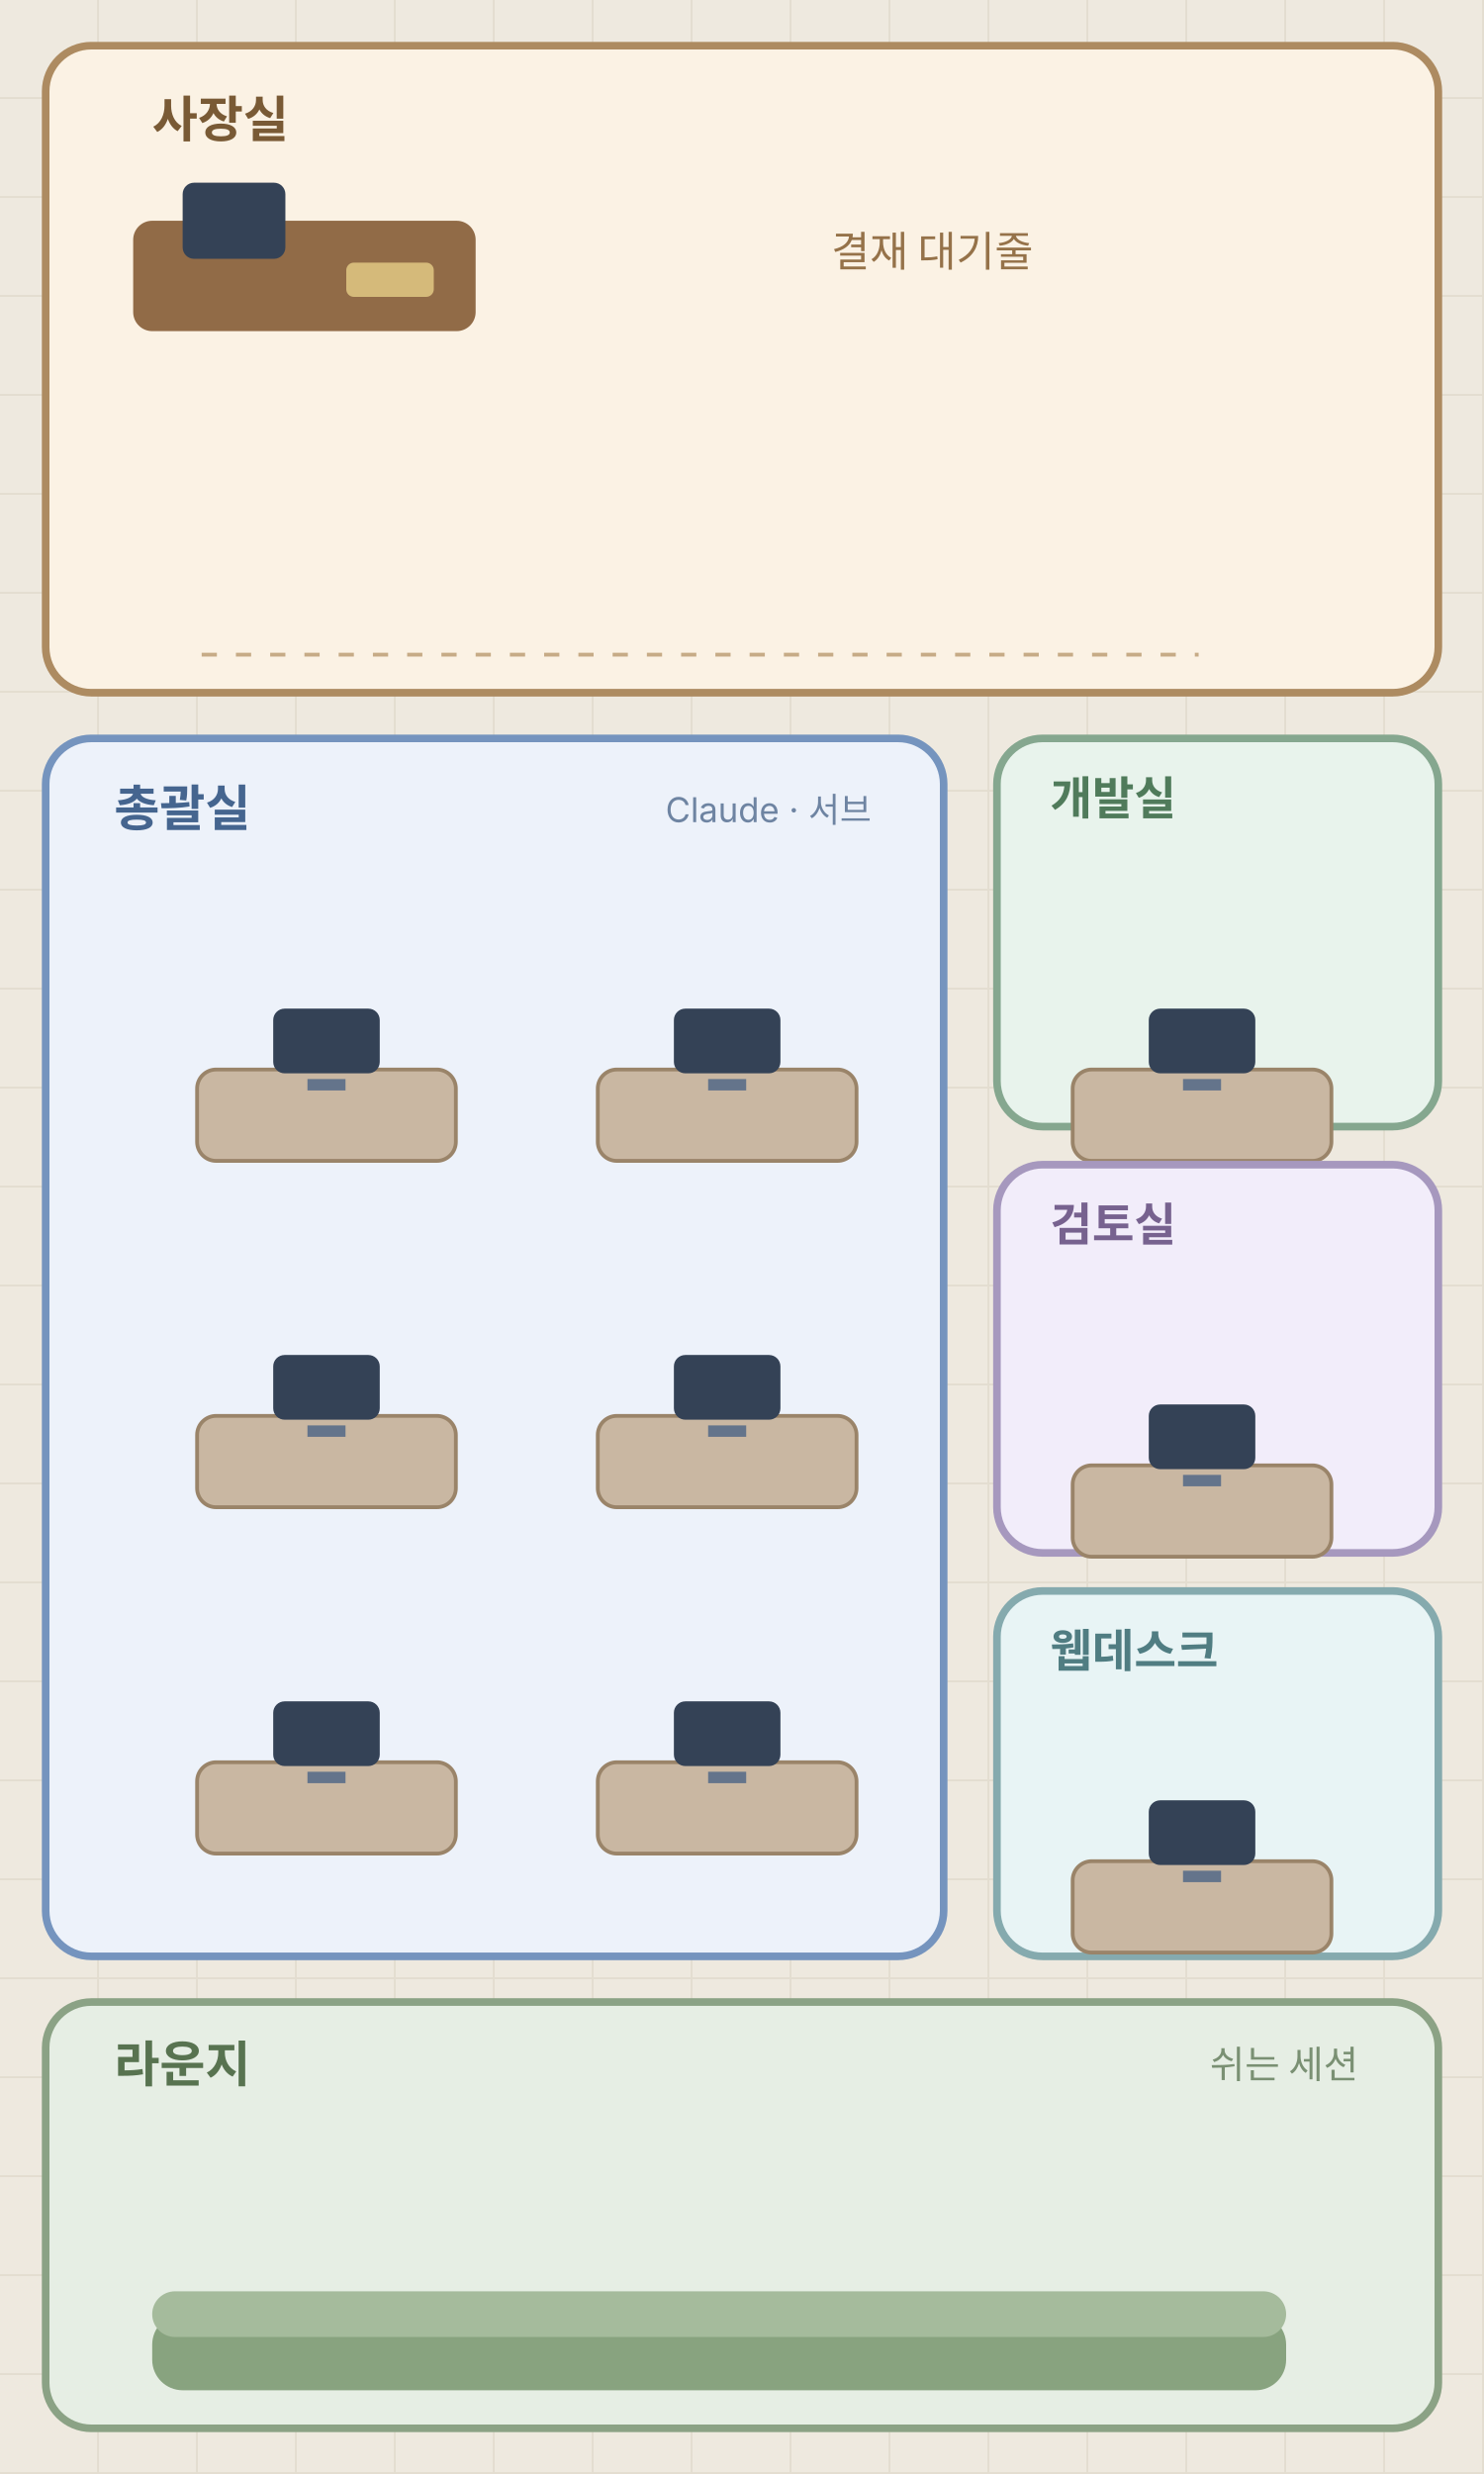
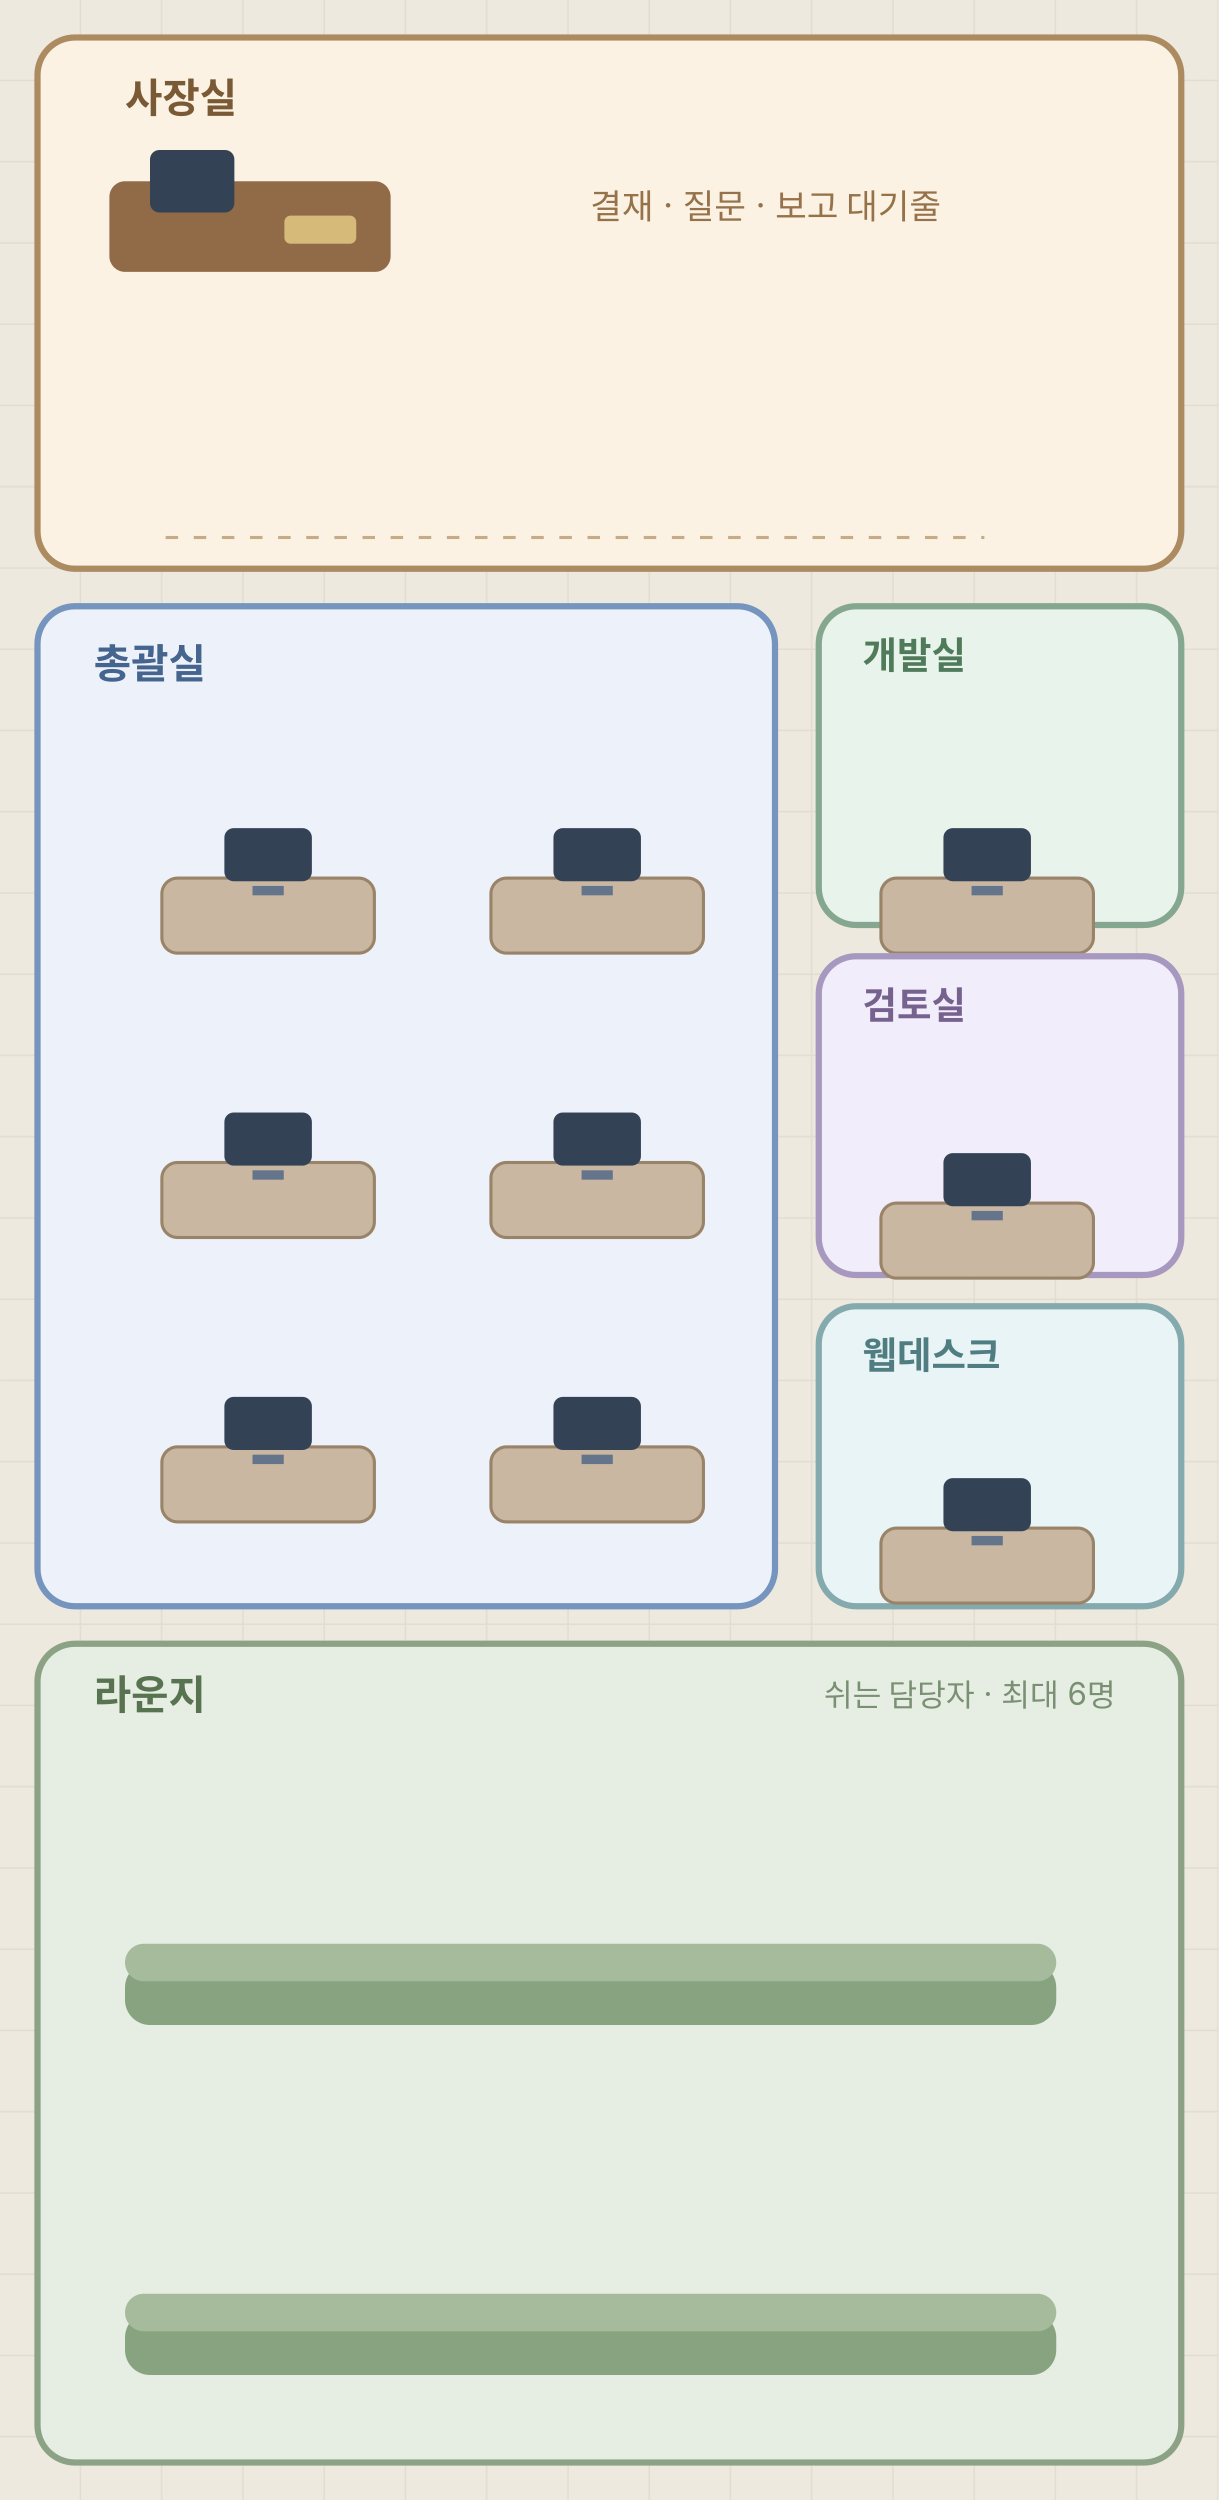
- <svg xmlns="http://www.w3.org/2000/svg" viewBox="0 0 390 650" width="390" height="650" font-family="-apple-system, 'Malgun Gothic', 'Noto Sans KR', sans-serif">
+ <svg xmlns="http://www.w3.org/2000/svg" viewBox="0 0 390 800" width="390" height="800" font-family="-apple-system, 'Malgun Gothic', 'Noto Sans KR', sans-serif">
  <defs>
    <pattern id="floor" width="26" height="26" patternUnits="userSpaceOnUse">
      <rect width="26" height="26" fill="#eee9df" />
      <path d="M0 26H26V0" fill="none" stroke="#e3ddd0" />
    </pattern>
    <g id="desk">
      <rect x="-34" y="0" width="68" height="24" rx="5" fill="#c9b7a2" stroke="#9a8469" />
      <rect x="-14" y="-16" width="28" height="17" rx="3" fill="#344256" />
      <path d="M-5 4H5" stroke="#64748b" stroke-width="3" />
    </g>
  </defs>
-   <rect width="390" height="650" fill="url(#floor)" />
+   <rect width="390" height="800" fill="url(#floor)" />
  <rect x="12" y="12" width="366" height="170" rx="12" fill="#fbf2e4" stroke="#ad8b61" stroke-width="2" />
  <text x="40" y="36" font-size="13" fill="#795a35" font-weight="700">사장실</text>
  <rect x="35" y="58" width="90" height="29" rx="5" fill="#916b47" />
  <rect x="48" y="48" width="27" height="20" rx="3" fill="#344256" />
  <rect x="91" y="69" width="23" height="9" rx="2" fill="#d5ba7a" />
-   <text x="245" y="70" text-anchor="middle" font-size="11" fill="#957249">결재 대기줄</text>
+   <text x="245" y="70" text-anchor="middle" font-size="11" fill="#957249">결재 · 질문 · 보고 대기줄</text>
  <path d="M53 172H315" stroke="#c6ab86" stroke-dasharray="4 5" />
  <rect x="12" y="194" width="236" height="320" rx="12" fill="#edf2fa" stroke="#7594be" stroke-width="2" />
  <text x="30" y="217" font-size="13" fill="#45658f" font-weight="700">총괄실</text>
-   <text x="229" y="216" text-anchor="end" font-size="9" fill="#6e84a2">Claude · 서브</text>
  <use href="#desk" x="85.8" y="281" />
  <use href="#desk" x="191.1" y="281" />
  <use href="#desk" x="85.8" y="372" />
  <use href="#desk" x="191.1" y="372" />
  <use href="#desk" x="85.8" y="463" />
  <use href="#desk" x="191.1" y="463" />
  <rect x="262" y="194" width="116" height="102" rx="12" fill="#e8f3ec" stroke="#85a78f" stroke-width="2" />
  <text x="276" y="214" font-size="12" fill="#507b5b" font-weight="700">개발실</text>
  <use href="#desk" x="315.9" y="281" />
  <rect x="262" y="306" width="116" height="102" rx="12" fill="#f2edfa" stroke="#a698be" stroke-width="2" />
  <text x="276" y="326" font-size="12" fill="#77628f" font-weight="700">검토실</text>
  <use href="#desk" x="315.9" y="385" />
  <rect x="262" y="418" width="116" height="96" rx="12" fill="#e8f4f5" stroke="#85aaae" stroke-width="2" />
  <text x="276" y="438" font-size="12" fill="#507d82" font-weight="700">웹데스크</text>
  <use href="#desk" x="315.9" y="489" />
-   <rect x="12" y="526" width="366" height="112" rx="12" fill="#e6eee4" stroke="#8ba285" stroke-width="2" />
+   <rect x="12" y="526" width="366" height="262" rx="12" fill="#e6eee4" stroke="#8ba285" stroke-width="2" />
  <text x="30" y="547" font-size="13" fill="#587350" font-weight="700">라운지</text>
-   <text x="357" y="546" text-anchor="end" font-size="10" fill="#7a9073">쉬는 세션</text>
-   <rect x="40" y="608" width="298" height="20" rx="8" fill="#88a37f" />
-   <rect x="40" y="602" width="298" height="12" rx="6" fill="#a5bb9c" />
+   <text x="357" y="546" text-anchor="end" font-size="10" fill="#7a9073">쉬는 담당자 · 최대 6명</text>
+   <rect x="40" y="628" width="298" height="20" rx="8" fill="#88a37f" />
+   <rect x="40" y="622" width="298" height="12" rx="6" fill="#a5bb9c" />
+   <rect x="40" y="740" width="298" height="20" rx="8" fill="#88a37f" />
+   <rect x="40" y="734" width="298" height="12" rx="6" fill="#a5bb9c" />
</svg>
